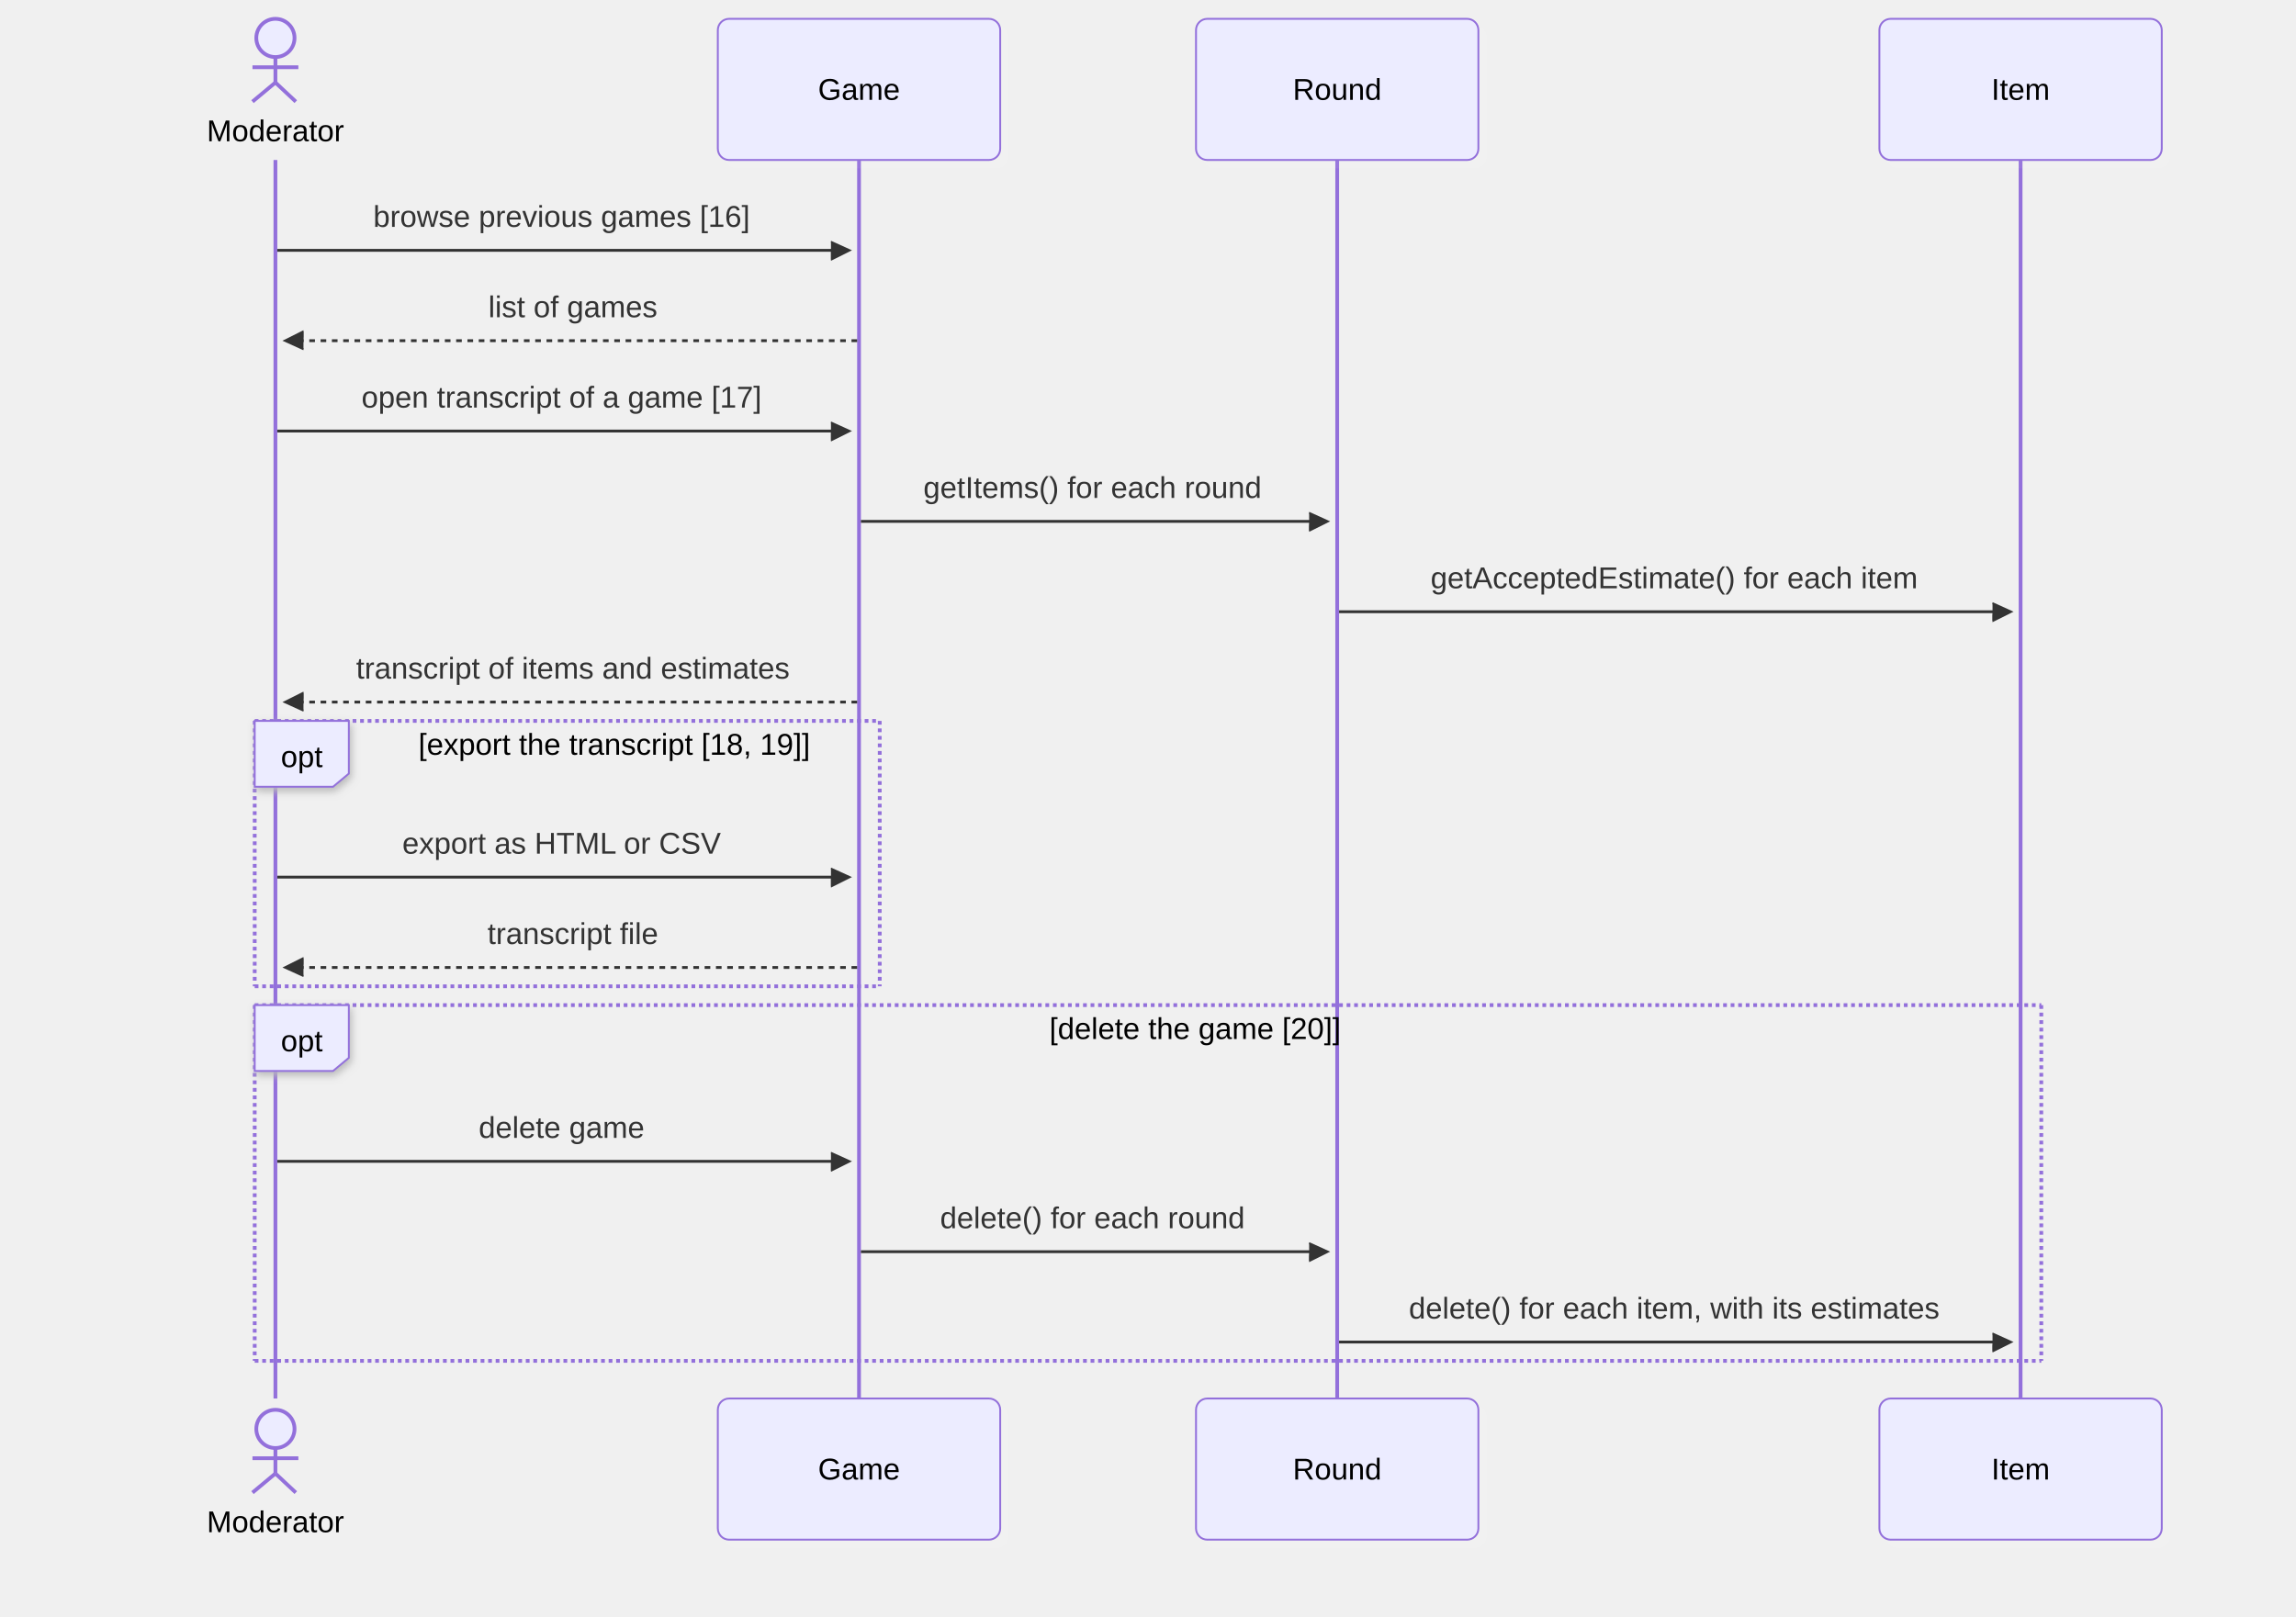
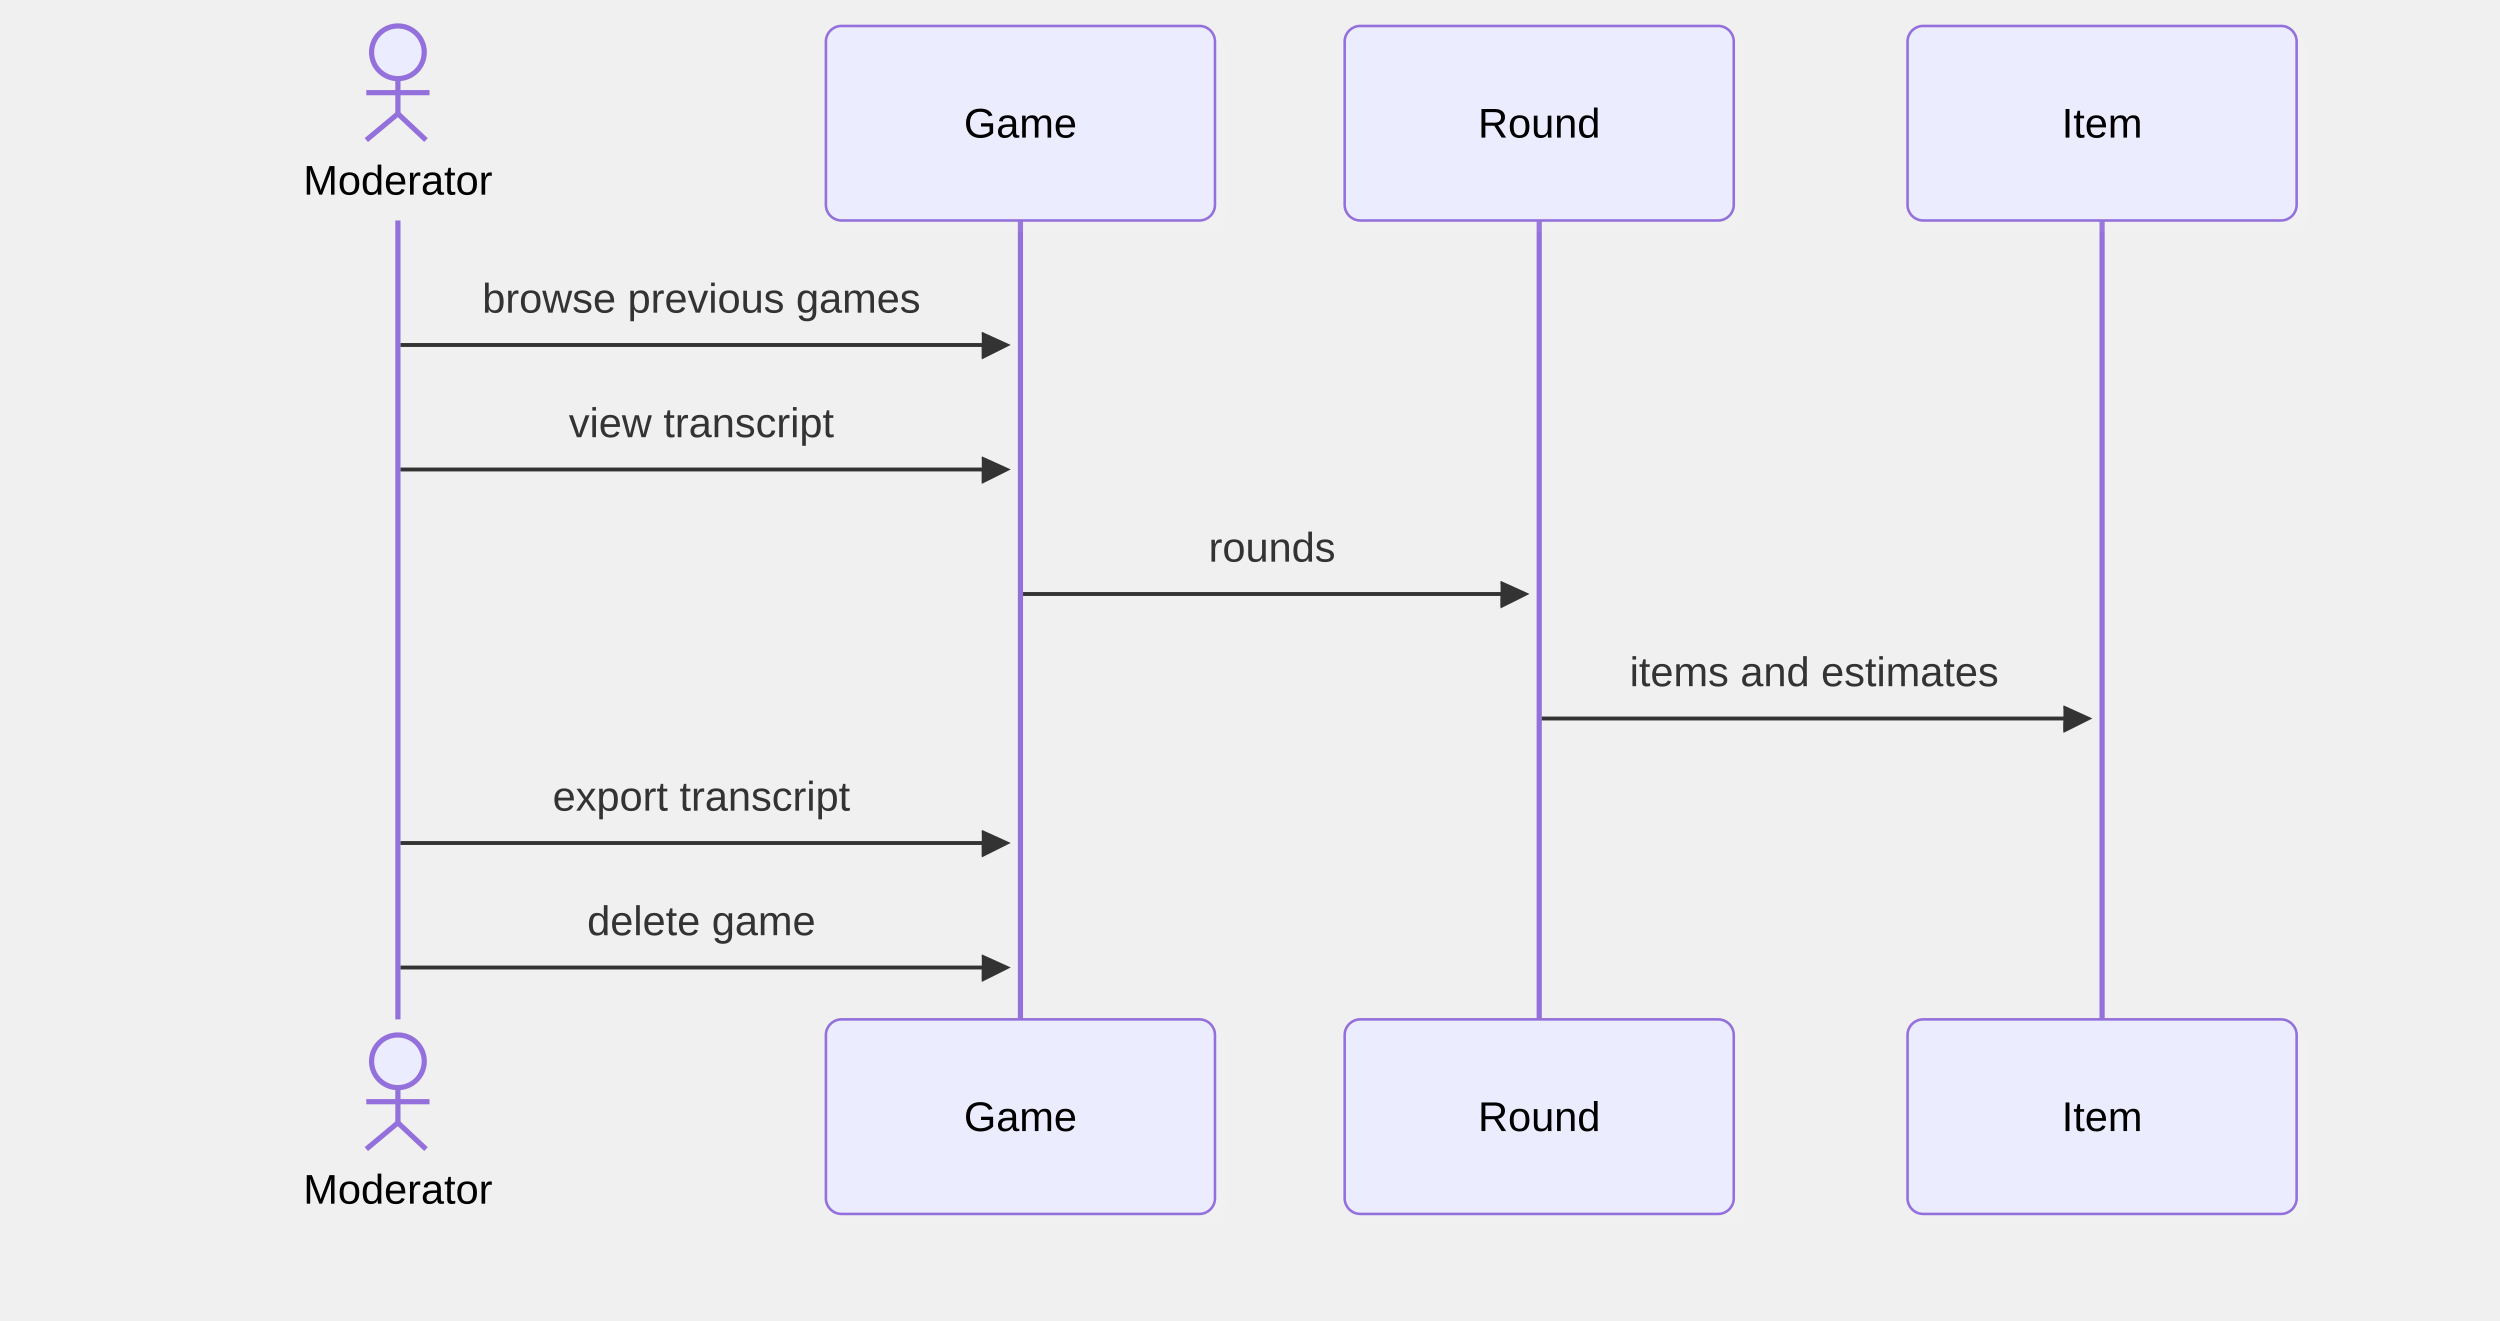
- <svg xmlns="http://www.w3.org/2000/svg" style="background-color: white;" id="container" width="1177" height="829" viewBox="-50 -10 1177 859" role="graphics-document document" aria-roledescription="sequence">
+ <svg xmlns="http://www.w3.org/2000/svg" style="background-color: white;" id="container" width="907" height="479" viewBox="-50 -10 907 509" role="graphics-document document" aria-roledescription="sequence">
  <g>
-     <rect x="927" y="733" fill="#eaeaea" stroke="#666" width="150" height="75" name="I" rx="6" ry="6" class="actor actor-bottom" data-look="neo" filter="url(#container-drop-shadow)" />
-     <text x="1002" y="770.5" dominant-baseline="central" alignment-baseline="central" class="actor actor-box" style="text-anchor: middle; font-size: 16px; font-weight: 400;">
-       <tspan x="1002" dy="0">Item</tspan>
+     <rect x="657" y="383" fill="#eaeaea" stroke="#666" width="150" height="75" name="I" rx="6" ry="6" class="actor actor-bottom" data-look="neo" filter="url(#container-drop-shadow)" />
+     <text x="732" y="420.5" dominant-baseline="central" alignment-baseline="central" class="actor actor-box" style="text-anchor: middle; font-size: 16px; font-weight: 400;">
+       <tspan x="732" dy="0">Item</tspan>
    </text>
  </g>
  <g>
-     <rect x="564" y="733" fill="#eaeaea" stroke="#666" width="150" height="75" name="R" rx="6" ry="6" class="actor actor-bottom" data-look="neo" filter="url(#container-drop-shadow)" />
-     <text x="639" y="770.5" dominant-baseline="central" alignment-baseline="central" class="actor actor-box" style="text-anchor: middle; font-size: 16px; font-weight: 400;">
-       <tspan x="639" dy="0">Round</tspan>
+     <rect x="440" y="383" fill="#eaeaea" stroke="#666" width="150" height="75" name="R" rx="6" ry="6" class="actor actor-bottom" data-look="neo" filter="url(#container-drop-shadow)" />
+     <text x="515" y="420.5" dominant-baseline="central" alignment-baseline="central" class="actor actor-box" style="text-anchor: middle; font-size: 16px; font-weight: 400;">
+       <tspan x="515" dy="0">Round</tspan>
    </text>
  </g>
  <g>
-     <rect x="310" y="733" fill="#eaeaea" stroke="#666" width="150" height="75" name="G" rx="6" ry="6" class="actor actor-bottom" data-look="neo" filter="url(#container-drop-shadow)" />
-     <text x="385" y="770.5" dominant-baseline="central" alignment-baseline="central" class="actor actor-box" style="text-anchor: middle; font-size: 16px; font-weight: 400;">
-       <tspan x="385" dy="0">Game</tspan>
+     <rect x="240" y="383" fill="#eaeaea" stroke="#666" width="150" height="75" name="G" rx="6" ry="6" class="actor actor-bottom" data-look="neo" filter="url(#container-drop-shadow)" />
+     <text x="315" y="420.5" dominant-baseline="central" alignment-baseline="central" class="actor actor-box" style="text-anchor: middle; font-size: 16px; font-weight: 400;">
+       <tspan x="315" dy="0">Game</tspan>
    </text>
  </g>
  <g />
  <g>
-     <line id="actor3" x1="1002" y1="75" x2="1002" y2="733" class="actor-line 200" stroke-width="0.5px" stroke="#999" name="I" data-et="life-line" data-id="I" />
+     <line id="actor3" x1="732" y1="75" x2="732" y2="383" class="actor-line 200" stroke-width="0.5px" stroke="#999" name="I" data-et="life-line" data-id="I" />
    <g id="root-3" data-look="neo" data-et="participant" data-type="participant" data-id="I">
-       <rect x="927" y="0" fill="#eaeaea" stroke="#666" width="150" height="75" name="I" rx="6" ry="6" class="actor actor-top" data-look="neo" filter="url(#container-drop-shadow)" />
-       <text x="1002" y="37.5" dominant-baseline="central" alignment-baseline="central" class="actor actor-box" style="text-anchor: middle; font-size: 16px; font-weight: 400;">
-         <tspan x="1002" dy="0">Item</tspan>
+       <rect x="657" y="0" fill="#eaeaea" stroke="#666" width="150" height="75" name="I" rx="6" ry="6" class="actor actor-top" data-look="neo" filter="url(#container-drop-shadow)" />
+       <text x="732" y="37.5" dominant-baseline="central" alignment-baseline="central" class="actor actor-box" style="text-anchor: middle; font-size: 16px; font-weight: 400;">
+         <tspan x="732" dy="0">Item</tspan>
      </text>
    </g>
  </g>
  <g>
-     <line id="actor2" x1="639" y1="75" x2="639" y2="733" class="actor-line 200" stroke-width="0.5px" stroke="#999" name="R" data-et="life-line" data-id="R" />
+     <line id="actor2" x1="515" y1="75" x2="515" y2="383" class="actor-line 200" stroke-width="0.5px" stroke="#999" name="R" data-et="life-line" data-id="R" />
    <g id="root-2" data-look="neo" data-et="participant" data-type="participant" data-id="R">
-       <rect x="564" y="0" fill="#eaeaea" stroke="#666" width="150" height="75" name="R" rx="6" ry="6" class="actor actor-top" data-look="neo" filter="url(#container-drop-shadow)" />
-       <text x="639" y="37.5" dominant-baseline="central" alignment-baseline="central" class="actor actor-box" style="text-anchor: middle; font-size: 16px; font-weight: 400;">
-         <tspan x="639" dy="0">Round</tspan>
+       <rect x="440" y="0" fill="#eaeaea" stroke="#666" width="150" height="75" name="R" rx="6" ry="6" class="actor actor-top" data-look="neo" filter="url(#container-drop-shadow)" />
+       <text x="515" y="37.5" dominant-baseline="central" alignment-baseline="central" class="actor actor-box" style="text-anchor: middle; font-size: 16px; font-weight: 400;">
+         <tspan x="515" dy="0">Round</tspan>
      </text>
    </g>
  </g>
  <g>
-     <line id="actor1" x1="385" y1="75" x2="385" y2="733" class="actor-line 200" stroke-width="0.5px" stroke="#999" name="G" data-et="life-line" data-id="G" />
+     <line id="actor1" x1="315" y1="75" x2="315" y2="383" class="actor-line 200" stroke-width="0.5px" stroke="#999" name="G" data-et="life-line" data-id="G" />
    <g id="root-1" data-look="neo" data-et="participant" data-type="participant" data-id="G">
-       <rect x="310" y="0" fill="#eaeaea" stroke="#666" width="150" height="75" name="G" rx="6" ry="6" class="actor actor-top" data-look="neo" filter="url(#container-drop-shadow)" />
-       <text x="385" y="37.5" dominant-baseline="central" alignment-baseline="central" class="actor actor-box" style="text-anchor: middle; font-size: 16px; font-weight: 400;">
-         <tspan x="385" dy="0">Game</tspan>
+       <rect x="240" y="0" fill="#eaeaea" stroke="#666" width="150" height="75" name="G" rx="6" ry="6" class="actor actor-top" data-look="neo" filter="url(#container-drop-shadow)" />
+       <text x="315" y="37.5" dominant-baseline="central" alignment-baseline="central" class="actor actor-box" style="text-anchor: middle; font-size: 16px; font-weight: 400;">
+         <tspan x="315" dy="0">Game</tspan>
      </text>
    </g>
  </g>
  <g>
-     <line id="actor0" x1="75" y1="75" x2="75" y2="733" class="actor-line 200" stroke-width="0.5px" stroke="#999" name="M" data-et="life-line" data-id="M" />
+     <line id="actor0" x1="75" y1="75" x2="75" y2="383" class="actor-line 200" stroke-width="0.5px" stroke="#999" name="M" data-et="life-line" data-id="M" />
  </g>
  <style>#container{font-family:"trebuchet ms",verdana,arial,sans-serif;font-size:16px;fill:#333;}@keyframes edge-animation-frame{from{stroke-dashoffset:0;}}@keyframes dash{to{stroke-dashoffset:0;}}#container .edge-animation-slow{stroke-dasharray:9,5!important;stroke-dashoffset:900;animation:dash 50s linear infinite;stroke-linecap:round;}#container .edge-animation-fast{stroke-dasharray:9,5!important;stroke-dashoffset:900;animation:dash 20s linear infinite;stroke-linecap:round;}#container .error-icon{fill:#552222;}#container .error-text{fill:#552222;stroke:#552222;}#container .edge-thickness-normal{stroke-width:1px;}#container .edge-thickness-thick{stroke-width:3.5px;}#container .edge-pattern-solid{stroke-dasharray:0;}#container .edge-thickness-invisible{stroke-width:0;fill:none;}#container .edge-pattern-dashed{stroke-dasharray:3;}#container .edge-pattern-dotted{stroke-dasharray:2;}#container .marker{fill:#333333;stroke:#333333;}#container .marker.cross{stroke:#333333;}#container svg{font-family:"trebuchet ms",verdana,arial,sans-serif;font-size:16px;}#container p{margin:0;}#container .actor{stroke:#9370DB;fill:#ECECFF;stroke-width:1;}#container rect.actor.outer-path[data-look="neo"]{filter:drop-shadow(1px 2px 2px rgba(185, 185, 185, 1));}#container rect.note[data-look="neo"]{stroke:#aaaa33;fill:#fff5ad;filter:drop-shadow(1px 2px 2px rgba(185, 185, 185, 1));}#container text.actor&gt;tspan{fill:black;stroke:none;}#container .actor-line{stroke:#9370DB;}#container .innerArc{stroke-width:1.5;stroke-dasharray:none;}#container .messageLine0{stroke-width:1.5;stroke-dasharray:none;stroke:#333;}#container .messageLine1{stroke-width:1.5;stroke-dasharray:2,2;stroke:#333;}#container [id$="-arrowhead"] path{fill:#333;stroke:#333;}#container .sequenceNumber{fill:white;}#container [id$="-sequencenumber"]{fill:#333;}#container [id$="-crosshead"] path{fill:#333;stroke:#333;}#container .messageText{fill:#333;stroke:none;}#container .labelBox{stroke:#9370DB;fill:#ECECFF;filter:drop-shadow(1px 2px 2px rgba(185, 185, 185, 1));}#container .labelText,#container .labelText&gt;tspan{fill:black;stroke:none;}#container .loopText,#container .loopText&gt;tspan{fill:black;stroke:none;}#container .sectionTitle,#container .sectionTitle&gt;tspan{fill:black;stroke:none;}#container .loopLine{stroke-width:2px;stroke-dasharray:2,2;stroke:#9370DB;fill:#9370DB;}#container .note{stroke:#aaaa33;fill:#fff5ad;}#container .noteText,#container .noteText&gt;tspan{fill:black;stroke:none;}#container .activation0{fill:#f4f4f4;stroke:#666;}#container .activation1{fill:#f4f4f4;stroke:#666;}#container .activation2{fill:#f4f4f4;stroke:#666;}#container .actorPopupMenu{position:absolute;}#container .actorPopupMenuPanel{position:absolute;fill:#ECECFF;box-shadow:0px 8px 16px 0px rgba(0,0,0,0.2);filter:drop-shadow(3px 5px 2px rgb(0 0 0 / 0.4));}#container .actor-man circle,#container line{fill:#ECECFF;stroke-width:2px;}#container g rect.rect{filter:drop-shadow(1px 2px 2px rgba(185, 185, 185, 1));stroke:#9370DB;}#container .node .neo-node{stroke:#9370DB;}#container [data-look="neo"].node rect,#container [data-look="neo"].cluster rect,#container [data-look="neo"].node polygon{stroke:#9370DB;filter:drop-shadow(1px 2px 2px rgba(185, 185, 185, 1));}#container [data-look="neo"].swimlane.cluster rect{filter:none;}#container [data-look="neo"].node path{stroke:#9370DB;stroke-width:1px;}#container [data-look="neo"].node .outer-path{filter:drop-shadow(1px 2px 2px rgba(185, 185, 185, 1));}#container [data-look="neo"].node .neo-line path{stroke:#9370DB;filter:none;}#container [data-look="neo"].node circle{stroke:#9370DB;filter:drop-shadow(1px 2px 2px rgba(185, 185, 185, 1));}#container [data-look="neo"].node circle .state-start{fill:#000000;}#container [data-look="neo"].icon-shape .icon{fill:#9370DB;filter:drop-shadow(1px 2px 2px rgba(185, 185, 185, 1));}#container [data-look="neo"].icon-shape .icon-neo path{stroke:#9370DB;filter:drop-shadow(1px 2px 2px rgba(185, 185, 185, 1));}#container :root{--mermaid-font-family:"trebuchet ms",verdana,arial,sans-serif;}</style>
  <g />
  <defs>
    <symbol id="container-computer" width="24" height="24">
      <path transform="scale(.5)" d="M2 2v13h20v-13h-20zm18 11h-16v-9h16v9zm-10.228 6l.466-1h3.524l.467 1h-4.457zm14.228 3h-24l2-6h2.104l-1.33 4h18.45l-1.297-4h2.073l2 6zm-5-10h-14v-7h14v7z" />
    </symbol>
  </defs>
  <defs>
    <symbol id="container-database" fill-rule="evenodd" clip-rule="evenodd">
      <path transform="scale(.5)" d="M12.258.001l.256.004.255.005.253.008.251.01.249.012.247.015.246.016.242.019.241.02.239.023.236.024.233.027.231.028.229.031.225.032.223.034.22.036.217.038.214.04.211.041.208.043.205.045.201.046.198.048.194.05.191.051.187.053.183.054.18.056.175.057.172.059.168.06.163.061.16.063.155.064.15.066.074.033.073.033.071.034.07.034.069.035.068.035.067.035.066.035.064.036.064.036.062.036.06.036.06.037.058.037.058.037.055.038.055.038.053.038.052.038.051.039.05.039.048.039.047.039.045.04.044.04.043.04.041.04.04.041.039.041.037.041.036.041.034.041.033.042.032.042.03.042.029.042.027.042.026.043.024.043.023.043.021.043.02.043.018.044.017.043.015.044.013.044.012.044.011.045.009.044.007.045.006.045.004.045.002.045.001.045v17l-.001.045-.002.045-.004.045-.006.045-.007.045-.009.044-.011.045-.012.044-.013.044-.015.044-.017.043-.018.044-.02.043-.021.043-.023.043-.024.043-.026.043-.027.042-.029.042-.03.042-.032.042-.033.042-.034.041-.036.041-.037.041-.039.041-.04.041-.041.04-.043.04-.044.04-.045.04-.047.039-.048.039-.05.039-.051.039-.052.038-.053.038-.055.038-.055.038-.058.037-.058.037-.06.037-.06.036-.062.036-.064.036-.064.036-.066.035-.067.035-.068.035-.069.035-.07.034-.071.034-.073.033-.074.033-.15.066-.155.064-.16.063-.163.061-.168.06-.172.059-.175.057-.18.056-.183.054-.187.053-.191.051-.194.05-.198.048-.201.046-.205.045-.208.043-.211.041-.214.04-.217.038-.22.036-.223.034-.225.032-.229.031-.231.028-.233.027-.236.024-.239.023-.241.02-.242.019-.246.016-.247.015-.249.012-.251.01-.253.008-.255.005-.256.004-.258.001-.258-.001-.256-.004-.255-.005-.253-.008-.251-.01-.249-.012-.247-.015-.245-.016-.243-.019-.241-.02-.238-.023-.236-.024-.234-.027-.231-.028-.228-.031-.226-.032-.223-.034-.22-.036-.217-.038-.214-.04-.211-.041-.208-.043-.204-.045-.201-.046-.198-.048-.195-.05-.19-.051-.187-.053-.184-.054-.179-.056-.176-.057-.172-.059-.167-.06-.164-.061-.159-.063-.155-.064-.151-.066-.074-.033-.072-.033-.072-.034-.07-.034-.069-.035-.068-.035-.067-.035-.066-.035-.064-.036-.063-.036-.062-.036-.061-.036-.06-.037-.058-.037-.057-.037-.056-.038-.055-.038-.053-.038-.052-.038-.051-.039-.049-.039-.049-.039-.046-.039-.046-.04-.044-.04-.043-.04-.041-.04-.04-.041-.039-.041-.037-.041-.036-.041-.034-.041-.033-.042-.032-.042-.03-.042-.029-.042-.027-.042-.026-.043-.024-.043-.023-.043-.021-.043-.02-.043-.018-.044-.017-.043-.015-.044-.013-.044-.012-.044-.011-.045-.009-.044-.007-.045-.006-.045-.004-.045-.002-.045-.001-.045v-17l.001-.045.002-.045.004-.045.006-.045.007-.045.009-.044.011-.045.012-.044.013-.044.015-.044.017-.043.018-.044.02-.043.021-.043.023-.043.024-.043.026-.043.027-.042.029-.042.03-.042.032-.042.033-.042.034-.041.036-.041.037-.041.039-.041.04-.041.041-.04.043-.04.044-.04.046-.04.046-.039.049-.039.049-.039.051-.039.052-.038.053-.038.055-.038.056-.038.057-.037.058-.037.06-.037.061-.036.062-.036.063-.036.064-.036.066-.035.067-.035.068-.035.069-.035.07-.034.072-.034.072-.033.074-.033.151-.066.155-.064.159-.063.164-.061.167-.06.172-.059.176-.057.179-.056.184-.054.187-.053.19-.051.195-.05.198-.048.201-.046.204-.045.208-.043.211-.041.214-.04.217-.038.22-.036.223-.034.226-.032.228-.031.231-.028.234-.027.236-.024.238-.023.241-.02.243-.019.245-.016.247-.015.249-.012.251-.01.253-.008.255-.005.256-.004.258-.001.258.001zm-9.258 20.499v.01l.001.021.003.021.004.022.005.021.006.022.007.022.009.023.01.022.011.023.012.023.013.023.015.023.016.024.017.023.018.024.019.024.021.024.022.025.023.024.024.025.052.049.056.05.061.051.066.051.07.051.075.051.079.052.084.052.088.052.092.052.097.052.102.051.105.052.11.052.114.051.119.051.123.051.127.05.131.05.135.05.139.048.144.049.147.047.152.047.155.047.16.045.163.045.167.043.171.043.176.041.178.041.183.039.187.039.19.037.194.035.197.035.202.033.204.031.209.03.212.029.216.027.219.025.222.024.226.021.23.02.233.018.236.016.24.015.243.012.246.01.249.008.253.005.256.004.259.001.26-.001.257-.004.254-.005.25-.008.247-.011.244-.012.241-.014.237-.016.233-.018.231-.021.226-.021.224-.024.22-.026.216-.027.212-.028.21-.031.205-.031.202-.034.198-.034.194-.036.191-.037.187-.039.183-.04.179-.04.175-.042.172-.043.168-.044.163-.045.16-.046.155-.046.152-.047.148-.048.143-.049.139-.049.136-.05.131-.05.126-.05.123-.051.118-.052.114-.051.11-.052.106-.052.101-.052.096-.052.092-.052.088-.053.083-.051.079-.052.074-.052.07-.051.065-.051.06-.051.056-.05.051-.05.023-.024.023-.025.021-.024.02-.024.019-.024.018-.024.017-.024.015-.023.014-.024.013-.023.012-.023.01-.023.01-.022.008-.022.006-.022.006-.022.004-.022.004-.021.001-.021.001-.021v-4.127l-.077.055-.08.053-.083.054-.085.053-.087.052-.09.052-.093.051-.095.05-.097.05-.1.049-.102.049-.105.048-.106.047-.109.047-.111.046-.114.045-.115.045-.118.044-.12.043-.122.042-.124.042-.126.041-.128.04-.13.04-.132.038-.134.038-.135.037-.138.037-.139.035-.142.035-.143.034-.144.033-.147.032-.148.031-.15.03-.151.03-.153.029-.154.027-.156.027-.158.026-.159.025-.161.024-.162.023-.163.022-.165.021-.166.02-.167.019-.169.018-.169.017-.171.016-.173.015-.173.014-.175.013-.175.012-.177.011-.178.01-.179.008-.179.008-.181.006-.182.005-.182.004-.184.003-.184.002h-.37l-.184-.002-.184-.003-.182-.004-.182-.005-.181-.006-.179-.008-.179-.008-.178-.01-.176-.011-.176-.012-.175-.013-.173-.014-.172-.015-.171-.016-.17-.017-.169-.018-.167-.019-.166-.02-.165-.021-.163-.022-.162-.023-.161-.024-.159-.025-.157-.026-.156-.027-.155-.027-.153-.029-.151-.03-.15-.03-.148-.031-.146-.032-.145-.033-.143-.034-.141-.035-.14-.035-.137-.037-.136-.037-.134-.038-.132-.038-.13-.04-.128-.04-.126-.041-.124-.042-.122-.042-.12-.044-.117-.043-.116-.045-.113-.045-.112-.046-.109-.047-.106-.047-.105-.048-.102-.049-.1-.049-.097-.05-.095-.05-.093-.052-.09-.051-.087-.052-.085-.053-.083-.054-.08-.054-.077-.054v4.127zm0-5.654v.011l.001.021.003.021.004.021.005.022.006.022.007.022.009.022.01.022.011.023.012.023.013.023.015.024.016.023.017.024.018.024.019.024.021.024.022.024.023.025.024.024.052.05.056.05.061.05.066.051.07.051.075.052.079.051.084.052.088.052.092.052.097.052.102.052.105.052.11.051.114.051.119.052.123.05.127.051.131.05.135.049.139.049.144.048.147.048.152.047.155.046.16.045.163.045.167.044.171.042.176.042.178.04.183.04.187.038.19.037.194.036.197.034.202.033.204.032.209.03.212.028.216.027.219.025.222.024.226.022.23.02.233.018.236.016.24.014.243.012.246.01.249.008.253.006.256.003.259.001.26-.001.257-.003.254-.006.25-.008.247-.01.244-.012.241-.015.237-.016.233-.018.231-.02.226-.022.224-.024.22-.025.216-.027.212-.029.21-.03.205-.032.202-.033.198-.035.194-.036.191-.037.187-.039.183-.039.179-.041.175-.042.172-.043.168-.044.163-.045.16-.045.155-.047.152-.047.148-.048.143-.048.139-.05.136-.049.131-.05.126-.051.123-.051.118-.051.114-.052.11-.052.106-.052.101-.052.096-.052.092-.052.088-.052.083-.052.079-.052.074-.051.07-.052.065-.051.06-.05.056-.051.051-.049.023-.025.023-.024.021-.025.02-.024.019-.024.018-.024.017-.024.015-.023.014-.023.013-.024.012-.022.01-.023.01-.023.008-.022.006-.022.006-.022.004-.021.004-.022.001-.021.001-.021v-4.139l-.077.054-.08.054-.083.054-.085.052-.087.053-.09.051-.093.051-.095.051-.097.05-.1.049-.102.049-.105.048-.106.047-.109.047-.111.046-.114.045-.115.044-.118.044-.12.044-.122.042-.124.042-.126.041-.128.04-.13.039-.132.039-.134.038-.135.037-.138.036-.139.036-.142.035-.143.033-.144.033-.147.033-.148.031-.15.03-.151.03-.153.028-.154.028-.156.027-.158.026-.159.025-.161.024-.162.023-.163.022-.165.021-.166.02-.167.019-.169.018-.169.017-.171.016-.173.015-.173.014-.175.013-.175.012-.177.011-.178.009-.179.009-.179.007-.181.007-.182.005-.182.004-.184.003-.184.002h-.37l-.184-.002-.184-.003-.182-.004-.182-.005-.181-.007-.179-.007-.179-.009-.178-.009-.176-.011-.176-.012-.175-.013-.173-.014-.172-.015-.171-.016-.17-.017-.169-.018-.167-.019-.166-.02-.165-.021-.163-.022-.162-.023-.161-.024-.159-.025-.157-.026-.156-.027-.155-.028-.153-.028-.151-.03-.15-.03-.148-.031-.146-.033-.145-.033-.143-.033-.141-.035-.14-.036-.137-.036-.136-.037-.134-.038-.132-.039-.13-.039-.128-.04-.126-.041-.124-.042-.122-.043-.12-.043-.117-.044-.116-.044-.113-.046-.112-.046-.109-.046-.106-.047-.105-.048-.102-.049-.1-.049-.097-.05-.095-.051-.093-.051-.09-.051-.087-.053-.085-.052-.083-.054-.08-.054-.077-.054v4.139zm0-5.666v.011l.001.02.003.022.004.021.005.022.006.021.007.022.009.023.01.022.011.023.012.023.013.023.015.023.016.024.017.024.018.023.019.024.021.025.022.024.023.024.024.025.052.05.056.05.061.05.066.051.07.051.075.052.079.051.084.052.088.052.092.052.097.052.102.052.105.051.11.052.114.051.119.051.123.051.127.05.131.05.135.05.139.049.144.048.147.048.152.047.155.046.16.045.163.045.167.043.171.043.176.042.178.04.183.04.187.038.19.037.194.036.197.034.202.033.204.032.209.03.212.028.216.027.219.025.222.024.226.021.23.02.233.018.236.017.24.014.243.012.246.01.249.008.253.006.256.003.259.001.26-.001.257-.003.254-.006.25-.008.247-.01.244-.013.241-.014.237-.016.233-.018.231-.02.226-.022.224-.024.22-.025.216-.027.212-.029.21-.03.205-.032.202-.033.198-.035.194-.036.191-.037.187-.039.183-.039.179-.041.175-.042.172-.043.168-.044.163-.045.16-.045.155-.047.152-.047.148-.048.143-.049.139-.049.136-.049.131-.051.126-.05.123-.051.118-.052.114-.051.11-.052.106-.052.101-.052.096-.052.092-.052.088-.052.083-.052.079-.052.074-.052.07-.051.065-.051.06-.051.056-.05.051-.049.023-.025.023-.025.021-.024.02-.024.019-.024.018-.024.017-.024.015-.023.014-.024.013-.023.012-.023.01-.022.01-.023.008-.022.006-.022.006-.022.004-.022.004-.021.001-.021.001-.021v-4.153l-.077.054-.08.054-.083.053-.085.053-.087.053-.09.051-.093.051-.095.051-.097.05-.1.049-.102.048-.105.048-.106.048-.109.046-.111.046-.114.046-.115.044-.118.044-.12.043-.122.043-.124.042-.126.041-.128.04-.13.039-.132.039-.134.038-.135.037-.138.036-.139.036-.142.034-.143.034-.144.033-.147.032-.148.032-.15.03-.151.03-.153.028-.154.028-.156.027-.158.026-.159.024-.161.024-.162.023-.163.023-.165.021-.166.02-.167.019-.169.018-.169.017-.171.016-.173.015-.173.014-.175.013-.175.012-.177.01-.178.01-.179.009-.179.007-.181.006-.182.006-.182.004-.184.003-.184.001-.185.001-.185-.001-.184-.001-.184-.003-.182-.004-.182-.006-.181-.006-.179-.007-.179-.009-.178-.01-.176-.01-.176-.012-.175-.013-.173-.014-.172-.015-.171-.016-.17-.017-.169-.018-.167-.019-.166-.02-.165-.021-.163-.023-.162-.023-.161-.024-.159-.024-.157-.026-.156-.027-.155-.028-.153-.028-.151-.03-.15-.03-.148-.032-.146-.032-.145-.033-.143-.034-.141-.034-.14-.036-.137-.036-.136-.037-.134-.038-.132-.039-.13-.039-.128-.041-.126-.041-.124-.041-.122-.043-.12-.043-.117-.044-.116-.044-.113-.046-.112-.046-.109-.046-.106-.048-.105-.048-.102-.048-.1-.05-.097-.049-.095-.051-.093-.051-.09-.052-.087-.052-.085-.053-.083-.053-.08-.054-.077-.054v4.153zm8.74-8.179l-.257.004-.254.005-.25.008-.247.011-.244.012-.241.014-.237.016-.233.018-.231.021-.226.022-.224.023-.22.026-.216.027-.212.028-.21.031-.205.032-.202.033-.198.034-.194.036-.191.038-.187.038-.183.04-.179.041-.175.042-.172.043-.168.043-.163.045-.16.046-.155.046-.152.048-.148.048-.143.048-.139.049-.136.05-.131.05-.126.051-.123.051-.118.051-.114.052-.11.052-.106.052-.101.052-.096.052-.092.052-.088.052-.083.052-.079.052-.074.051-.07.052-.065.051-.06.05-.056.05-.051.05-.023.025-.023.024-.021.024-.02.025-.019.024-.018.024-.017.023-.015.024-.014.023-.013.023-.012.023-.01.023-.01.022-.008.022-.006.023-.006.021-.004.022-.004.021-.001.021-.001.021.001.021.001.021.004.021.004.022.006.021.006.023.008.022.01.022.01.023.012.023.013.023.014.023.015.024.017.023.018.024.019.024.02.025.021.024.023.024.023.025.051.05.056.05.06.05.065.051.07.052.074.051.079.052.083.052.088.052.092.052.096.052.101.052.106.052.11.052.114.052.118.051.123.051.126.051.131.05.136.05.139.049.143.048.148.048.152.048.155.046.16.046.163.045.168.043.172.043.175.042.179.041.183.04.187.038.191.038.194.036.198.034.202.033.205.032.21.031.212.028.216.027.22.026.224.023.226.022.231.021.233.018.237.016.241.014.244.012.247.011.25.008.254.005.257.004.26.001.26-.001.257-.004.254-.005.25-.008.247-.011.244-.012.241-.014.237-.016.233-.018.231-.021.226-.022.224-.023.22-.026.216-.027.212-.028.21-.031.205-.032.202-.033.198-.034.194-.036.191-.038.187-.038.183-.04.179-.041.175-.042.172-.043.168-.043.163-.045.16-.046.155-.046.152-.048.148-.048.143-.048.139-.049.136-.05.131-.05.126-.051.123-.051.118-.051.114-.052.11-.052.106-.052.101-.052.096-.052.092-.052.088-.052.083-.052.079-.052.074-.051.07-.052.065-.051.06-.05.056-.05.051-.05.023-.025.023-.024.021-.024.02-.025.019-.024.018-.024.017-.023.015-.024.014-.023.013-.023.012-.023.01-.023.01-.022.008-.022.006-.023.006-.021.004-.022.004-.021.001-.021.001-.021-.001-.021-.001-.021-.004-.021-.004-.022-.006-.021-.006-.023-.008-.022-.01-.022-.01-.023-.012-.023-.013-.023-.014-.023-.015-.024-.017-.023-.018-.024-.019-.024-.02-.025-.021-.024-.023-.024-.023-.025-.051-.05-.056-.05-.06-.05-.065-.051-.07-.052-.074-.051-.079-.052-.083-.052-.088-.052-.092-.052-.096-.052-.101-.052-.106-.052-.11-.052-.114-.052-.118-.051-.123-.051-.126-.051-.131-.05-.136-.05-.139-.049-.143-.048-.148-.048-.152-.048-.155-.046-.16-.046-.163-.045-.168-.043-.172-.043-.175-.042-.179-.041-.183-.04-.187-.038-.191-.038-.194-.036-.198-.034-.202-.033-.205-.032-.21-.031-.212-.028-.216-.027-.22-.026-.224-.023-.226-.022-.231-.021-.233-.018-.237-.016-.241-.014-.244-.012-.247-.011-.25-.008-.254-.005-.257-.004-.26-.001-.26.001z" />
    </symbol>
  </defs>
  <defs>
    <symbol id="container-clock" width="24" height="24">
      <path transform="scale(.5)" d="M12 2c5.514 0 10 4.486 10 10s-4.486 10-10 10-10-4.486-10-10 4.486-10 10-10zm0-2c-6.627 0-12 5.373-12 12s5.373 12 12 12 12-5.373 12-12-5.373-12-12-12zm5.848 12.459c.202.038.202.333.001.372-1.907.361-6.045 1.111-6.547 1.111-.719 0-1.301-.582-1.301-1.301 0-.512.77-5.447 1.125-7.445.034-.192.312-.181.343.014l.985 6.238 5.394 1.011z" />
    </symbol>
  </defs>
  <defs>
    <marker id="container-arrowhead" refX="7.9" refY="5" markerUnits="userSpaceOnUse" markerWidth="12" markerHeight="12" orient="auto-start-reverse">
      <path d="M -1 0 L 10 5 L 0 10 z" />
    </marker>
  </defs>
  <defs>
    <marker id="container-crosshead" markerWidth="15" markerHeight="8" orient="auto" refX="4" refY="4.5">
      <path fill="none" stroke="#000000" stroke-width="1pt" d="M 1,2 L 6,7 M 6,2 L 1,7" style="stroke-dasharray: 0, 0;" />
    </marker>
  </defs>
  <defs>
    <marker id="container-filled-head" refX="15.5" refY="7" markerWidth="20" markerHeight="28" orient="auto">
      <path d="M 18,7 L9,13 L14,7 L9,1 Z" />
    </marker>
  </defs>
  <defs>
    <marker id="container-sequencenumber" refX="15" refY="15" markerWidth="60" markerHeight="40" orient="auto">
      <circle cx="15" cy="15" r="6" />
    </marker>
  </defs>
  <defs>
    <marker id="container-solidTopArrowHead" refX="7.9" refY="7.25" markerUnits="userSpaceOnUse" markerWidth="12" markerHeight="12" orient="auto-start-reverse">
      <path d="M 0 0 L 10 8 L 0 8 z" />
    </marker>
  </defs>
  <defs>
    <marker id="container-solidBottomArrowHead" refX="7.9" refY="0.75" markerUnits="userSpaceOnUse" markerWidth="12" markerHeight="12" orient="auto-start-reverse">
      <path d="M 0 0 L 10 0 L 0 8 z" />
    </marker>
  </defs>
  <defs>
    <marker id="container-stickTopArrowHead" refX="7.5" refY="7" markerUnits="userSpaceOnUse" markerWidth="12" markerHeight="12" orient="auto-start-reverse">
      <path d="M 0 0 L 7 7" stroke="black" stroke-width="1.5" fill="none" />
    </marker>
  </defs>
  <defs>
    <marker id="container-stickBottomArrowHead" refX="7.5" refY="0" markerUnits="userSpaceOnUse" markerWidth="12" markerHeight="12" orient="auto-start-reverse">
      <path d="M 0 7 L 7 0" stroke="black" stroke-width="1.5" fill="none" />
    </marker>
  </defs>
  <defs>
    <filter id="container-drop-shadow" height="130%" width="130%">
      <feDropShadow dx="4" dy="4" stdDeviation="0" flood-opacity="0.06" flood-color="#FFFFFF" />
    </filter>
  </defs>
-   <g data-et="control-structure" data-id="i9">
-     <line x1="64" y1="373" x2="396" y2="373" class="loopLine" />
-     <line x1="396" y1="373" x2="396" y2="514" class="loopLine" />
-     <line x1="64" y1="514" x2="396" y2="514" class="loopLine" />
-     <line x1="64" y1="373" x2="64" y2="514" class="loopLine" />
-     <polygon points="64,373 114,373 114,401 105.6,408 64,408" class="labelBox" />
-     <text x="89" y="393" text-anchor="middle" dominant-baseline="middle" alignment-baseline="middle" class="labelText" style="font-size: 16px; font-weight: 400;">opt</text>
-     <text x="255" y="391" text-anchor="middle" class="loopText" style="font-size: 16px; font-weight: 400;">
-       <tspan x="255">[export the transcript [18, 19]]</tspan>
-     </text>
-   </g>
-   <g data-et="control-structure" data-id="i14">
-     <line x1="64" y1="524" x2="1013" y2="524" class="loopLine" />
-     <line x1="1013" y1="524" x2="1013" y2="713" class="loopLine" />
-     <line x1="64" y1="713" x2="1013" y2="713" class="loopLine" />
-     <line x1="64" y1="524" x2="64" y2="713" class="loopLine" />
-     <polygon points="64,524 114,524 114,552 105.6,559 64,559" class="labelBox" />
-     <text x="89" y="544" text-anchor="middle" dominant-baseline="middle" alignment-baseline="middle" class="labelText" style="font-size: 16px; font-weight: 400;">opt</text>
-     <text x="563.5" y="542" text-anchor="middle" class="loopText" style="font-size: 16px; font-weight: 400;">
-       <tspan x="563.5">[delete the game [20]]</tspan>
-     </text>
-   </g>
  <g class="actor-man actor-top" name="M" data-et="participant" data-type="actor" data-id="M" style="stroke: rgb(147, 112, 219);">
    <line id="actor-man-torso0" x1="75" y1="20.308" x2="75" y2="33.846" />
    <line id="actor-man-arms0" x1="62.815" y1="25.723" x2="87.185" y2="25.723" />
    <line x1="62.815" y1="44" x2="75" y2="33.846" />
    <line x1="75" y1="33.846" x2="85.831" y2="44" />
    <circle cx="75" cy="10.154" r="10.154" width="150" height="75" />
    <text x="75" y="59.5" dominant-baseline="central" alignment-baseline="central" class="actor actor-man" style="text-anchor: middle; font-size: 16px; font-weight: 400;">
      <tspan x="75" dy="0">Moderator</tspan>
    </text>
  </g>
-   <text x="227" y="90" text-anchor="middle" dominant-baseline="middle" alignment-baseline="middle" class="messageText" dy="1em" style="font-size: 16px; font-weight: 400;">browse previous games [16]</text>
-   <line x1="76" y1="123" x2="378" y2="123" class="messageLine0" data-et="message" data-id="i0" data-from="M" data-to="G" stroke-width="2" stroke="none" marker-end="url(#container-arrowhead)" style="fill: none;" />
-   <text x="233" y="138" text-anchor="middle" dominant-baseline="middle" alignment-baseline="middle" class="messageText" dy="1em" style="font-size: 16px; font-weight: 400;">list of games</text>
-   <line x1="384" y1="171" x2="82" y2="171" class="messageLine1" data-et="message" data-id="i1" data-from="G" data-to="M" stroke-width="2" stroke="none" marker-end="url(#container-arrowhead)" style="stroke-dasharray: 3, 3; fill: none;" />
-   <text x="227" y="186" text-anchor="middle" dominant-baseline="middle" alignment-baseline="middle" class="messageText" dy="1em" style="font-size: 16px; font-weight: 400;">open transcript of a game [17]</text>
-   <line x1="76" y1="219" x2="378" y2="219" class="messageLine0" data-et="message" data-id="i2" data-from="M" data-to="G" stroke-width="2" stroke="none" marker-end="url(#container-arrowhead)" style="fill: none;" />
-   <text x="509" y="234" text-anchor="middle" dominant-baseline="middle" alignment-baseline="middle" class="messageText" dy="1em" style="font-size: 16px; font-weight: 400;">getItems() for each round</text>
-   <line x1="386" y1="267" x2="632" y2="267" class="messageLine0" data-et="message" data-id="i3" data-from="G" data-to="R" stroke-width="2" stroke="none" marker-end="url(#container-arrowhead)" style="fill: none;" />
-   <text x="818" y="282" text-anchor="middle" dominant-baseline="middle" alignment-baseline="middle" class="messageText" dy="1em" style="font-size: 16px; font-weight: 400;">getAcceptedEstimate() for each item</text>
-   <line x1="640" y1="315" x2="995" y2="315" class="messageLine0" data-et="message" data-id="i4" data-from="R" data-to="I" stroke-width="2" stroke="none" marker-end="url(#container-arrowhead)" style="fill: none;" />
-   <text x="233" y="330" text-anchor="middle" dominant-baseline="middle" alignment-baseline="middle" class="messageText" dy="1em" style="font-size: 16px; font-weight: 400;">transcript of items and estimates</text>
-   <line x1="384" y1="363" x2="82" y2="363" class="messageLine1" data-et="message" data-id="i5" data-from="G" data-to="M" stroke-width="2" stroke="none" marker-end="url(#container-arrowhead)" style="stroke-dasharray: 3, 3; fill: none;" />
-   <text x="227" y="423" text-anchor="middle" dominant-baseline="middle" alignment-baseline="middle" class="messageText" dy="1em" style="font-size: 16px; font-weight: 400;">export as HTML or CSV</text>
-   <line x1="76" y1="456" x2="378" y2="456" class="messageLine0" data-et="message" data-id="i7" data-from="M" data-to="G" stroke-width="2" stroke="none" marker-end="url(#container-arrowhead)" style="fill: none;" />
-   <text x="233" y="471" text-anchor="middle" dominant-baseline="middle" alignment-baseline="middle" class="messageText" dy="1em" style="font-size: 16px; font-weight: 400;">transcript file</text>
-   <line x1="384" y1="504" x2="82" y2="504" class="messageLine1" data-et="message" data-id="i8" data-from="G" data-to="M" stroke-width="2" stroke="none" marker-end="url(#container-arrowhead)" style="stroke-dasharray: 3, 3; fill: none;" />
-   <text x="227" y="574" text-anchor="middle" dominant-baseline="middle" alignment-baseline="middle" class="messageText" dy="1em" style="font-size: 16px; font-weight: 400;">delete game</text>
-   <line x1="76" y1="607" x2="378" y2="607" class="messageLine0" data-et="message" data-id="i11" data-from="M" data-to="G" stroke-width="2" stroke="none" marker-end="url(#container-arrowhead)" style="fill: none;" />
-   <text x="509" y="622" text-anchor="middle" dominant-baseline="middle" alignment-baseline="middle" class="messageText" dy="1em" style="font-size: 16px; font-weight: 400;">delete() for each round</text>
-   <line x1="386" y1="655" x2="632" y2="655" class="messageLine0" data-et="message" data-id="i12" data-from="G" data-to="R" stroke-width="2" stroke="none" marker-end="url(#container-arrowhead)" style="fill: none;" />
-   <text x="818" y="670" text-anchor="middle" dominant-baseline="middle" alignment-baseline="middle" class="messageText" dy="1em" style="font-size: 16px; font-weight: 400;">delete() for each item, with its estimates</text>
-   <line x1="640" y1="703" x2="995" y2="703" class="messageLine0" data-et="message" data-id="i13" data-from="R" data-to="I" stroke-width="2" stroke="none" marker-end="url(#container-arrowhead)" style="fill: none;" />
+   <text x="192" y="90" text-anchor="middle" dominant-baseline="middle" alignment-baseline="middle" class="messageText" dy="1em" style="font-size: 16px; font-weight: 400;">browse previous games</text>
+   <line x1="76" y1="123" x2="308" y2="123" class="messageLine0" data-et="message" data-id="i0" data-from="M" data-to="G" stroke-width="2" stroke="none" marker-end="url(#container-arrowhead)" style="fill: none;" />
+   <text x="192" y="138" text-anchor="middle" dominant-baseline="middle" alignment-baseline="middle" class="messageText" dy="1em" style="font-size: 16px; font-weight: 400;">view transcript</text>
+   <line x1="76" y1="171" x2="308" y2="171" class="messageLine0" data-et="message" data-id="i1" data-from="M" data-to="G" stroke-width="2" stroke="none" marker-end="url(#container-arrowhead)" style="fill: none;" />
+   <text x="412" y="186" text-anchor="middle" dominant-baseline="middle" alignment-baseline="middle" class="messageText" dy="1em" style="font-size: 16px; font-weight: 400;">rounds</text>
+   <line x1="316" y1="219" x2="508" y2="219" class="messageLine0" data-et="message" data-id="i2" data-from="G" data-to="R" stroke-width="2" stroke="none" marker-end="url(#container-arrowhead)" style="fill: none;" />
+   <text x="621" y="234" text-anchor="middle" dominant-baseline="middle" alignment-baseline="middle" class="messageText" dy="1em" style="font-size: 16px; font-weight: 400;">items and estimates</text>
+   <line x1="516" y1="267" x2="725" y2="267" class="messageLine0" data-et="message" data-id="i3" data-from="R" data-to="I" stroke-width="2" stroke="none" marker-end="url(#container-arrowhead)" style="fill: none;" />
+   <text x="192" y="282" text-anchor="middle" dominant-baseline="middle" alignment-baseline="middle" class="messageText" dy="1em" style="font-size: 16px; font-weight: 400;">export transcript</text>
+   <line x1="76" y1="315" x2="308" y2="315" class="messageLine0" data-et="message" data-id="i4" data-from="M" data-to="G" stroke-width="2" stroke="none" marker-end="url(#container-arrowhead)" style="fill: none;" />
+   <text x="192" y="330" text-anchor="middle" dominant-baseline="middle" alignment-baseline="middle" class="messageText" dy="1em" style="font-size: 16px; font-weight: 400;">delete game</text>
+   <line x1="76" y1="363" x2="308" y2="363" class="messageLine0" data-et="message" data-id="i5" data-from="M" data-to="G" stroke-width="2" stroke="none" marker-end="url(#container-arrowhead)" style="fill: none;" />
  <g class="actor-man actor-bottom" name="M" style="stroke: rgb(147, 112, 219);">
-     <line id="actor-man-torso3" x1="75" y1="759.308" x2="75" y2="772.846" />
-     <line id="actor-man-arms3" x1="62.815" y1="764.723" x2="87.185" y2="764.723" />
-     <line x1="62.815" y1="783" x2="75" y2="772.846" />
-     <line x1="75" y1="772.846" x2="85.831" y2="783" />
-     <circle cx="75" cy="749.154" r="10.154" width="150" height="75" />
-     <text x="75" y="798.5" dominant-baseline="central" alignment-baseline="central" class="actor actor-man" style="text-anchor: middle; font-size: 16px; font-weight: 400;">
+     <line id="actor-man-torso3" x1="75" y1="409.308" x2="75" y2="422.846" />
+     <line id="actor-man-arms3" x1="62.815" y1="414.723" x2="87.185" y2="414.723" />
+     <line x1="62.815" y1="433" x2="75" y2="422.846" />
+     <line x1="75" y1="422.846" x2="85.831" y2="433" />
+     <circle cx="75" cy="399.154" r="10.154" width="150" height="75" />
+     <text x="75" y="448.5" dominant-baseline="central" alignment-baseline="central" class="actor actor-man" style="text-anchor: middle; font-size: 16px; font-weight: 400;">
      <tspan x="75" dy="0">Moderator</tspan>
    </text>
  </g>
</svg>
